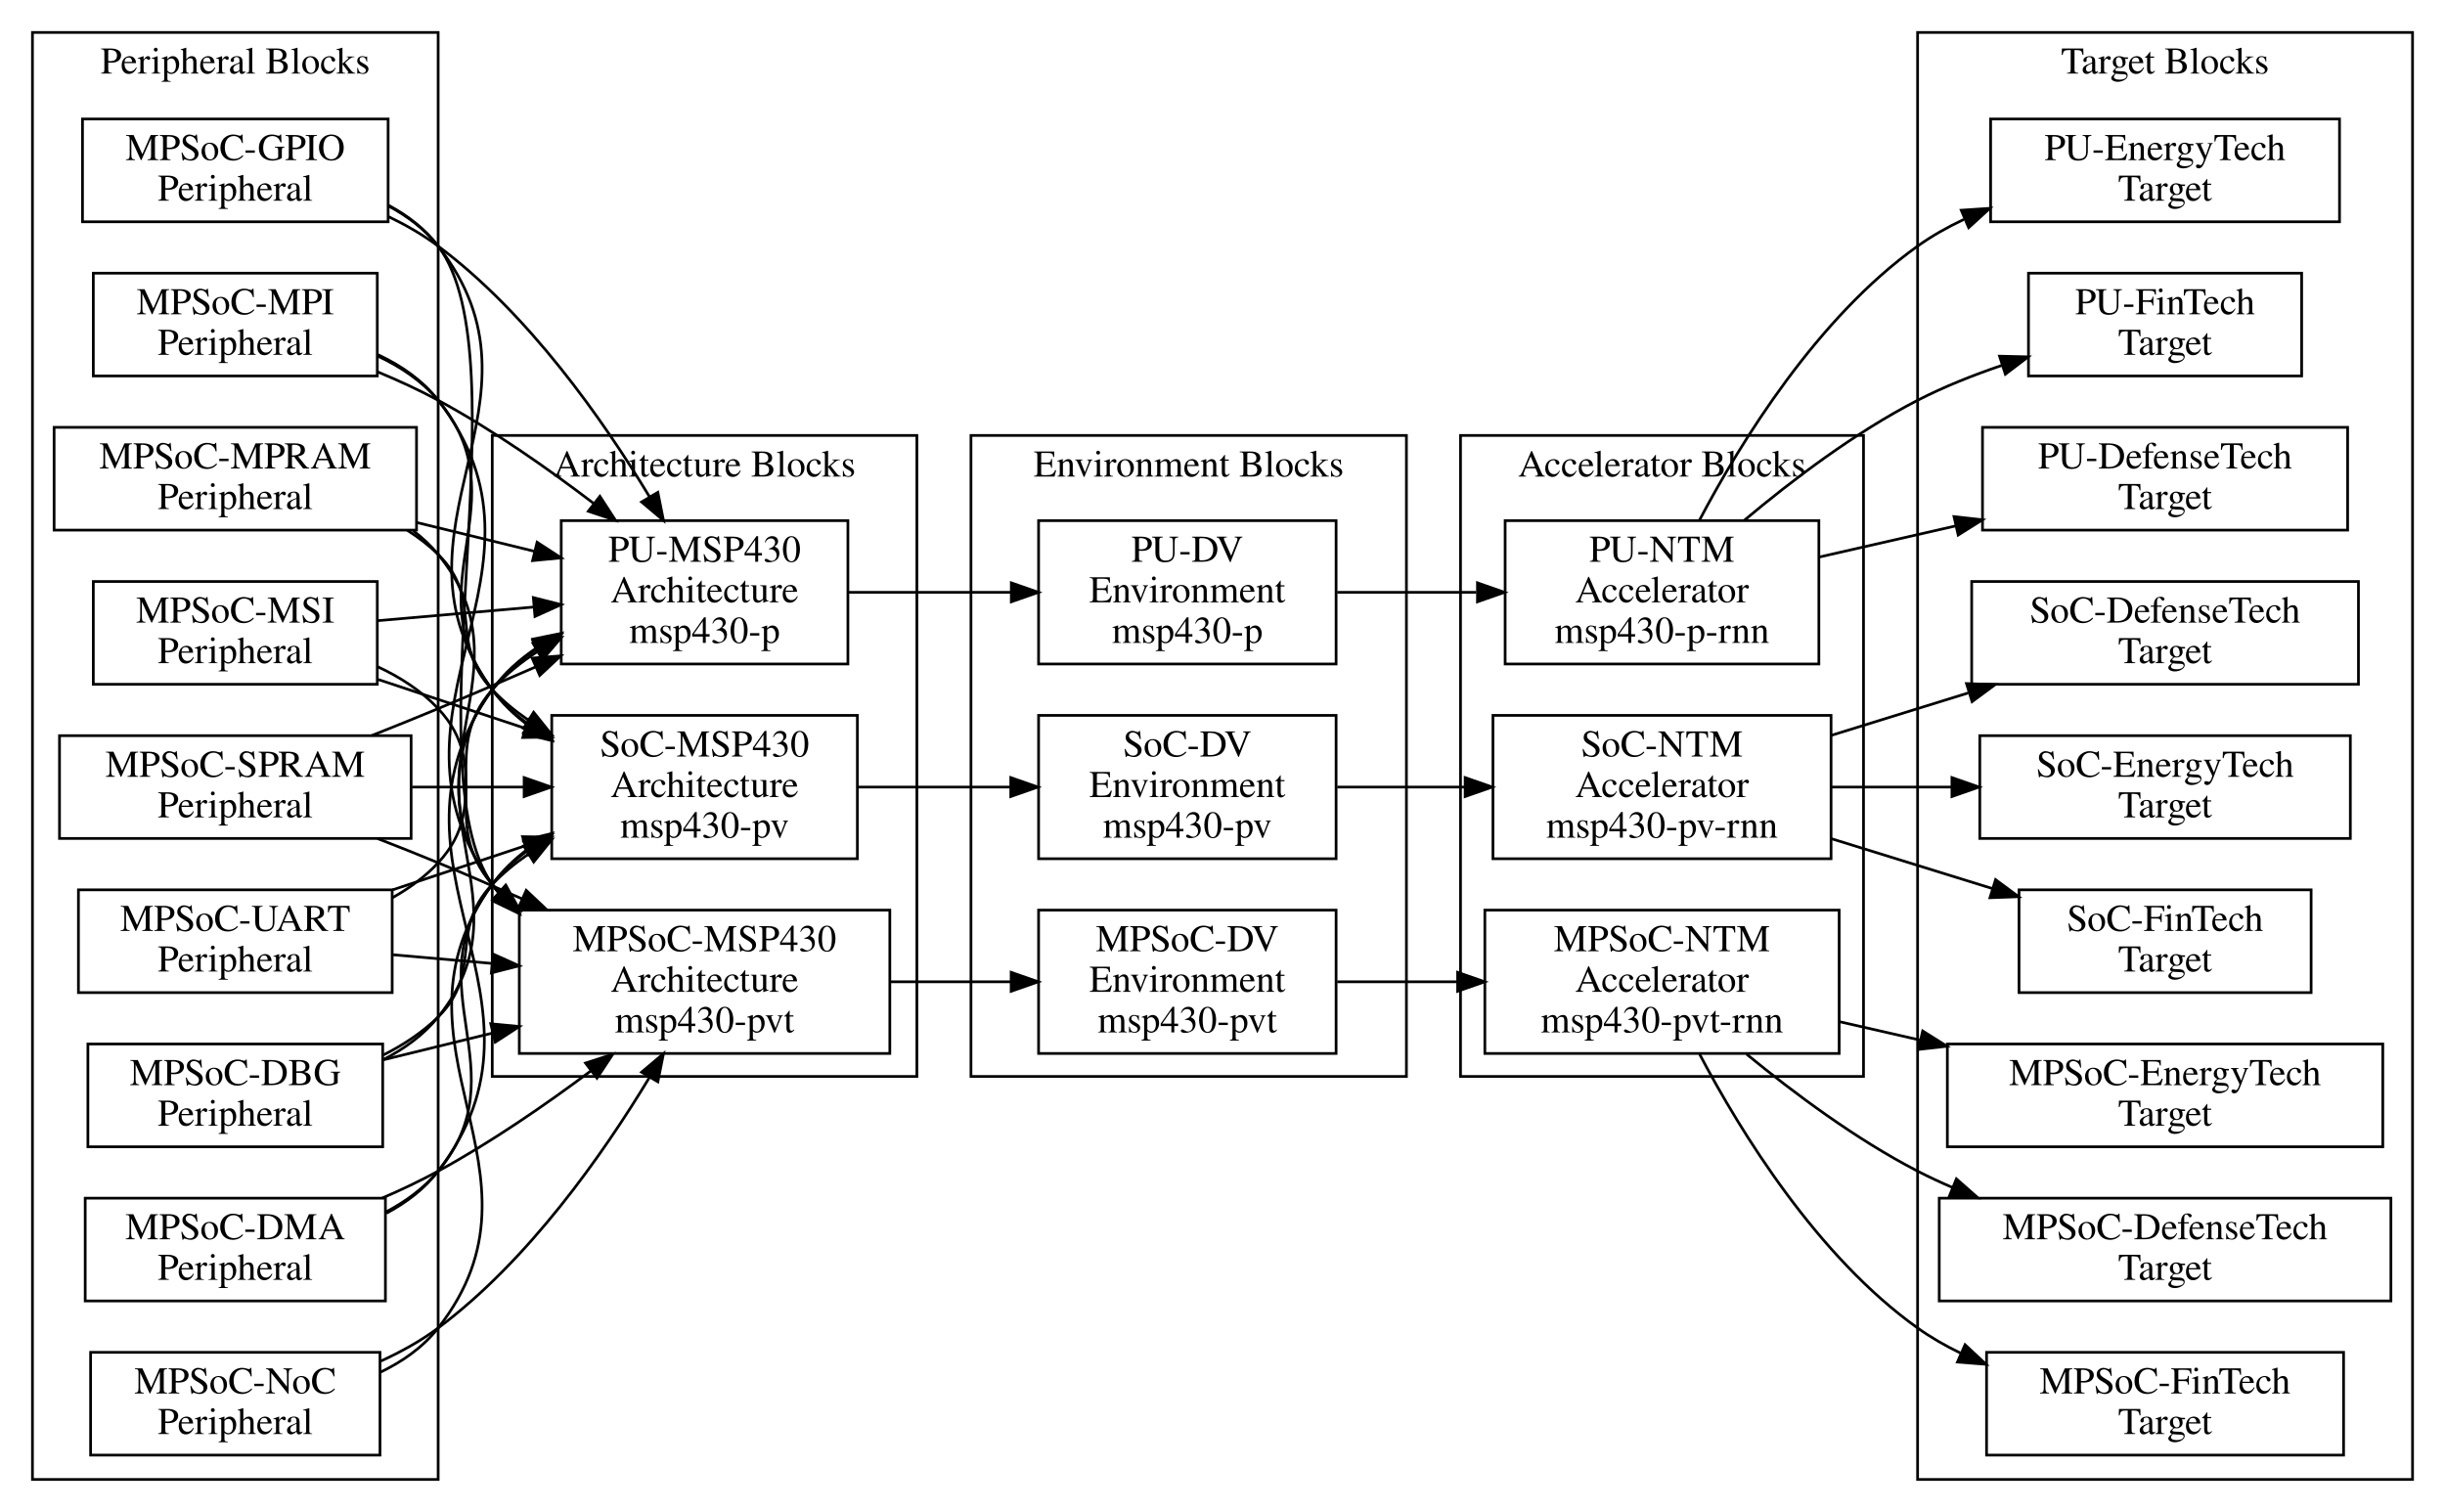
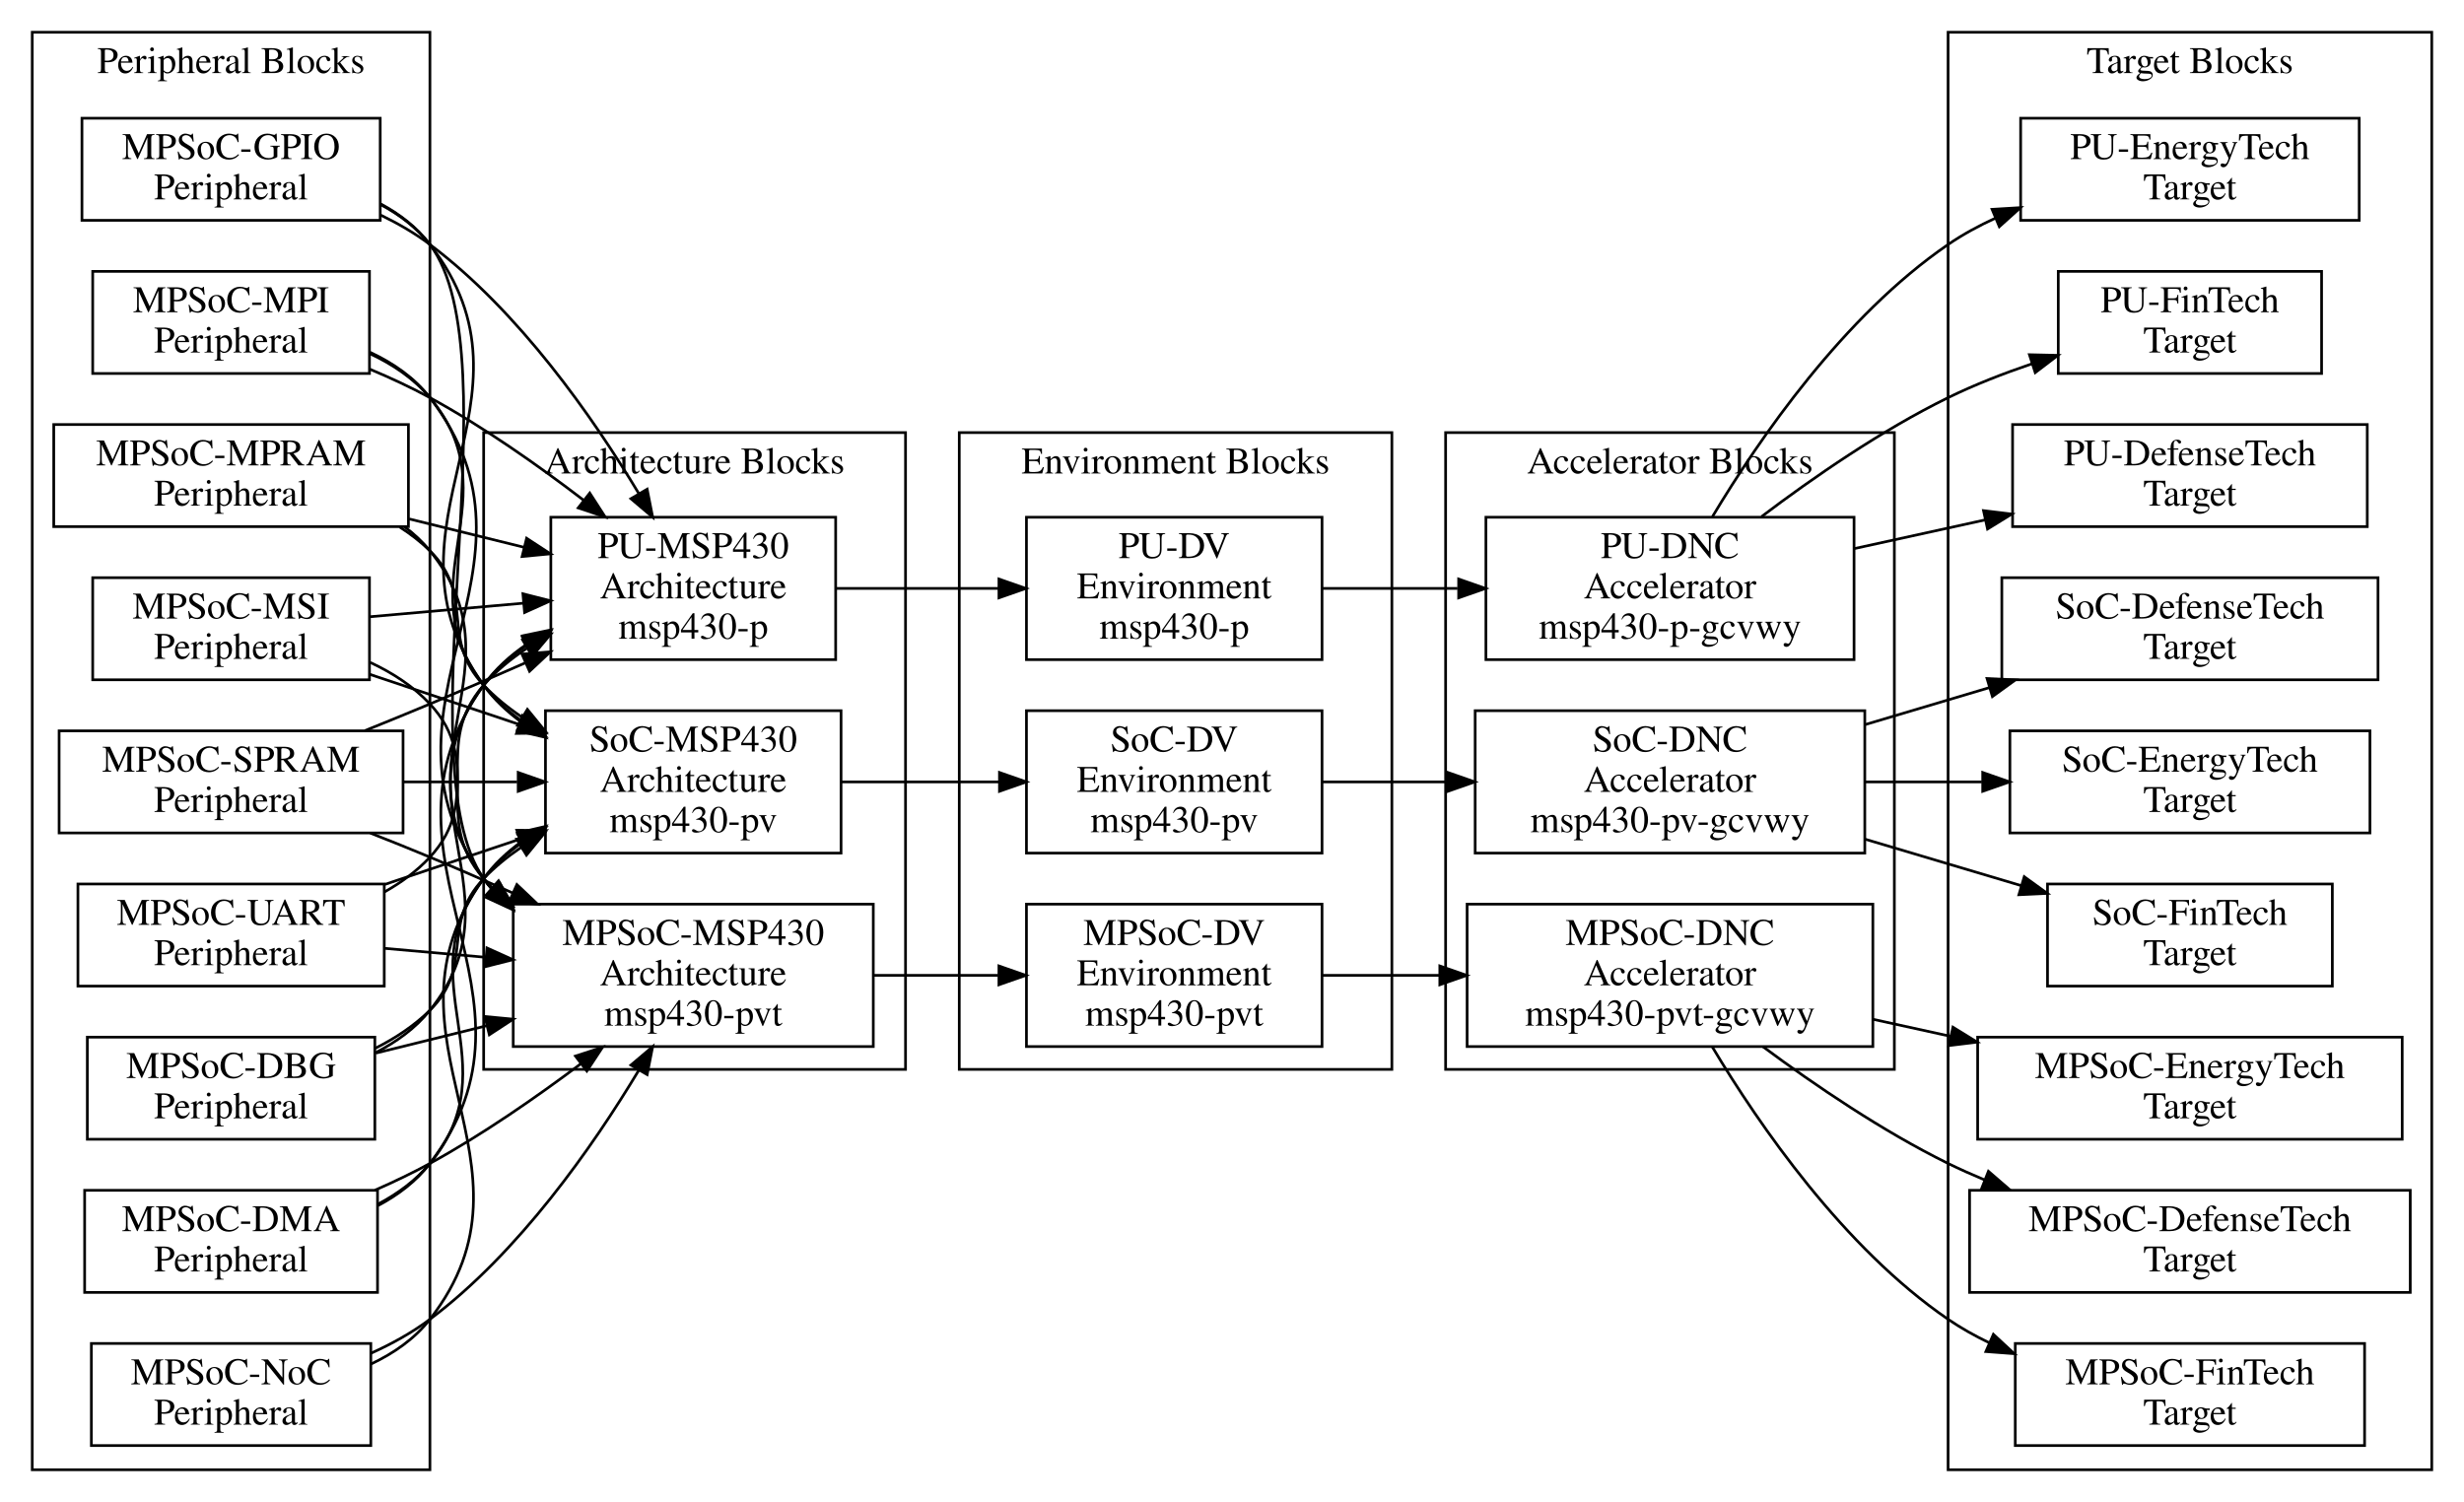
- <svg xmlns="http://www.w3.org/2000/svg" width="904pt" height="559pt" viewBox="0.00 0.00 904.00 559.00">
+ <svg xmlns="http://www.w3.org/2000/svg" width="917pt" height="559pt" viewBox="0.00 0.00 917.00 559.00">
  <g id="graph0" class="graph" transform="scale(1 1) rotate(0) translate(4 555)">
-     <polygon fill="white" stroke="transparent" points="-4,4 -4,-555 900,-555 900,4 -4,4" />
+     <polygon fill="white" stroke="transparent" points="-4,4 -4,-555 913,-555 913,4 -4,4" />
    <g id="clust1" class="cluster">
-       <polygon fill="none" stroke="black" points="8,-8 8,-543 158,-543 158,-8 8,-8" />
-       <text text-anchor="middle" x="83" y="-527.8" font-family="Times,serif" font-size="14.00">Peripheral Blocks</text>
+       <polygon fill="none" stroke="black" points="8,-8 8,-543 156,-543 156,-8 8,-8" />
+       <text text-anchor="middle" x="82" y="-527.8" font-family="Times,serif" font-size="14.00">Peripheral Blocks</text>
    </g>
    <g id="clust2" class="cluster">
-       <polygon fill="none" stroke="black" points="178,-157 178,-394 335,-394 335,-157 178,-157" />
-       <text text-anchor="middle" x="256.5" y="-378.8" font-family="Times,serif" font-size="14.00">Architecture Blocks</text>
+       <polygon fill="none" stroke="black" points="176,-157 176,-394 333,-394 333,-157 176,-157" />
+       <text text-anchor="middle" x="254.5" y="-378.8" font-family="Times,serif" font-size="14.00">Architecture Blocks</text>
    </g>
    <g id="clust3" class="cluster">
-       <polygon fill="none" stroke="black" points="355,-157 355,-394 516,-394 516,-157 355,-157" />
-       <text text-anchor="middle" x="435.5" y="-378.8" font-family="Times,serif" font-size="14.00">Environment Blocks</text>
+       <polygon fill="none" stroke="black" points="353,-157 353,-394 514,-394 514,-157 353,-157" />
+       <text text-anchor="middle" x="433.5" y="-378.8" font-family="Times,serif" font-size="14.00">Environment Blocks</text>
    </g>
    <g id="clust4" class="cluster">
-       <polygon fill="none" stroke="black" points="536,-157 536,-394 685,-394 685,-157 536,-157" />
-       <text text-anchor="middle" x="610.5" y="-378.8" font-family="Times,serif" font-size="14.00">Accelerator Blocks</text>
+       <polygon fill="none" stroke="black" points="534,-157 534,-394 701,-394 701,-157 534,-157" />
+       <text text-anchor="middle" x="617.5" y="-378.8" font-family="Times,serif" font-size="14.00">Accelerator Blocks</text>
    </g>
    <g id="clust5" class="cluster">
-       <polygon fill="none" stroke="black" points="705,-8 705,-543 888,-543 888,-8 705,-8" />
-       <text text-anchor="middle" x="796.5" y="-527.8" font-family="Times,serif" font-size="14.00">Target Blocks</text>
+       <polygon fill="none" stroke="black" points="721,-8 721,-543 901,-543 901,-8 721,-8" />
+       <text text-anchor="middle" x="811" y="-527.8" font-family="Times,serif" font-size="14.00">Target Blocks</text>
    </g>
    <g id="node1" class="node">
-       <polygon fill="none" stroke="black" points="28.5,-131 28.5,-169 137.5,-169 137.5,-131 28.5,-131" />
-       <text text-anchor="middle" x="83" y="-153.8" font-family="Times,serif" font-size="14.00">MPSoC-DBG</text>
-       <text text-anchor="middle" x="83" y="-138.8" font-family="Times,serif" font-size="14.00">Peripheral</text>
+       <polygon fill="none" stroke="black" points="28.5,-131 28.5,-169 135.5,-169 135.5,-131 28.5,-131" />
+       <text text-anchor="middle" x="82" y="-153.8" font-family="Times,serif" font-size="14.00">MPSoC-DBG</text>
+       <text text-anchor="middle" x="82" y="-138.8" font-family="Times,serif" font-size="14.00">Peripheral</text>
    </g>
    <g id="node10" class="node">
-       <polygon fill="none" stroke="black" points="188,-165.5 188,-218.5 325,-218.5 325,-165.5 188,-165.5" />
-       <text text-anchor="middle" x="256.5" y="-203.3" font-family="Times,serif" font-size="14.00">MPSoC-MSP430</text>
-       <text text-anchor="middle" x="256.5" y="-188.3" font-family="Times,serif" font-size="14.00">Architecture</text>
-       <text text-anchor="middle" x="256.5" y="-173.3" font-family="Times,serif" font-size="14.00">msp430-pvt</text>
+       <polygon fill="none" stroke="black" points="187,-165.5 187,-218.5 321,-218.5 321,-165.5 187,-165.5" />
+       <text text-anchor="middle" x="254" y="-203.3" font-family="Times,serif" font-size="14.00">MPSoC-MSP430</text>
+       <text text-anchor="middle" x="254" y="-188.3" font-family="Times,serif" font-size="14.00">Architecture</text>
+       <text text-anchor="middle" x="254" y="-173.3" font-family="Times,serif" font-size="14.00">msp430-pvt</text>
    </g>
    <g id="edge1" class="edge">
-       <path fill="none" stroke="black" d="M137.79,-163.17C150.6,-166.31 164.51,-169.72 178.14,-173.06" />
-       <polygon fill="black" stroke="black" points="177.45,-176.49 188,-175.47 179.12,-169.69 177.45,-176.49" />
+       <path fill="none" stroke="black" d="M135.86,-163.06C148.88,-166.28 163.08,-169.78 176.95,-173.21" />
+       <polygon fill="black" stroke="black" points="176.43,-176.69 186.98,-175.69 178.11,-169.89 176.43,-176.69" />
    </g>
    <g id="node11" class="node">
-       <polygon fill="none" stroke="black" points="200,-237.5 200,-290.5 313,-290.5 313,-237.5 200,-237.5" />
-       <text text-anchor="middle" x="256.5" y="-275.3" font-family="Times,serif" font-size="14.00">SoC-MSP430</text>
-       <text text-anchor="middle" x="256.5" y="-260.3" font-family="Times,serif" font-size="14.00">Architecture</text>
-       <text text-anchor="middle" x="256.5" y="-245.3" font-family="Times,serif" font-size="14.00">msp430-pv</text>
+       <polygon fill="none" stroke="black" points="199,-237.5 199,-290.5 309,-290.5 309,-237.5 199,-237.5" />
+       <text text-anchor="middle" x="254" y="-275.3" font-family="Times,serif" font-size="14.00">SoC-MSP430</text>
+       <text text-anchor="middle" x="254" y="-260.3" font-family="Times,serif" font-size="14.00">Architecture</text>
+       <text text-anchor="middle" x="254" y="-245.3" font-family="Times,serif" font-size="14.00">msp430-pv</text>
    </g>
    <g id="edge10" class="edge">
-       <path fill="none" stroke="black" d="M137.72,-164.93C145.15,-168.66 152.2,-173.28 158,-179 174.75,-195.52 161.77,-210.98 178,-228 181.9,-232.09 186.36,-235.77 191.13,-239.05" />
-       <polygon fill="black" stroke="black" points="189.64,-242.25 199.98,-244.56 193.33,-236.3 189.64,-242.25" />
+       <path fill="none" stroke="black" d="M135.63,-164.84C143.09,-168.59 150.19,-173.24 156,-179 172.71,-195.55 159.79,-210.96 176,-228 180.11,-232.31 184.83,-236.16 189.88,-239.59" />
+       <polygon fill="black" stroke="black" points="188.27,-242.71 198.62,-244.95 191.93,-236.74 188.27,-242.71" />
    </g>
    <g id="node12" class="node">
-       <polygon fill="none" stroke="black" points="203.5,-309.5 203.5,-362.5 309.5,-362.5 309.5,-309.5 203.5,-309.5" />
-       <text text-anchor="middle" x="256.5" y="-347.3" font-family="Times,serif" font-size="14.00">PU-MSP430</text>
-       <text text-anchor="middle" x="256.5" y="-332.3" font-family="Times,serif" font-size="14.00">Architecture</text>
-       <text text-anchor="middle" x="256.5" y="-317.3" font-family="Times,serif" font-size="14.00">msp430-p</text>
+       <polygon fill="none" stroke="black" points="201,-309.5 201,-362.5 307,-362.5 307,-309.5 201,-309.5" />
+       <text text-anchor="middle" x="254" y="-347.3" font-family="Times,serif" font-size="14.00">PU-MSP430</text>
+       <text text-anchor="middle" x="254" y="-332.3" font-family="Times,serif" font-size="14.00">Architecture</text>
+       <text text-anchor="middle" x="254" y="-317.3" font-family="Times,serif" font-size="14.00">msp430-p</text>
    </g>
    <g id="edge19" class="edge">
-       <path fill="none" stroke="black" d="M137.81,-163.27C145.5,-167.22 152.62,-172.35 158,-179 192.3,-221.36 145.02,-256.6 178,-300 182.51,-305.93 188.22,-310.92 194.5,-315.1" />
-       <polygon fill="black" stroke="black" points="192.97,-318.26 203.36,-320.33 196.53,-312.23 192.97,-318.26" />
+       <path fill="none" stroke="black" d="M135.72,-163.19C143.45,-167.16 150.61,-172.31 156,-179 190.2,-221.44 143.07,-256.56 176,-300 180.41,-305.82 186,-310.74 192.14,-314.88" />
+       <polygon fill="black" stroke="black" points="190.42,-317.93 200.79,-320.06 194.01,-311.92 190.42,-317.93" />
    </g>
    <g id="node2" class="node">
-       <polygon fill="none" stroke="black" points="27.5,-74 27.5,-112 138.5,-112 138.5,-74 27.5,-74" />
-       <text text-anchor="middle" x="83" y="-96.8" font-family="Times,serif" font-size="14.00">MPSoC-DMA</text>
-       <text text-anchor="middle" x="83" y="-81.8" font-family="Times,serif" font-size="14.00">Peripheral</text>
+       <polygon fill="none" stroke="black" points="27.5,-74 27.5,-112 136.5,-112 136.5,-74 27.5,-74" />
+       <text text-anchor="middle" x="82" y="-96.8" font-family="Times,serif" font-size="14.00">MPSoC-DMA</text>
+       <text text-anchor="middle" x="82" y="-81.8" font-family="Times,serif" font-size="14.00">Peripheral</text>
    </g>
    <g id="edge2" class="edge">
-       <path fill="none" stroke="black" d="M137.28,-112.02C144.38,-115.09 151.45,-118.44 158,-122 177.51,-132.61 197.67,-146.51 214.56,-159.13" />
-       <polygon fill="black" stroke="black" points="212.49,-161.96 222.57,-165.21 216.72,-156.38 212.49,-161.96" />
+       <path fill="none" stroke="black" d="M135.57,-112.06C142.56,-115.12 149.54,-118.46 156,-122 175.4,-132.64 195.46,-146.55 212.27,-159.17" />
+       <polygon fill="black" stroke="black" points="210.16,-161.96 220.24,-165.24 214.4,-156.39 210.16,-161.96" />
    </g>
    <g id="edge11" class="edge">
-       <path fill="none" stroke="black" d="M138.79,-106.95C146.08,-110.81 152.81,-115.73 158,-122 188.59,-158.92 148.56,-190.16 178,-228 181.74,-232.8 186.26,-236.99 191.23,-240.63" />
-       <polygon fill="black" stroke="black" points="189.65,-243.78 199.95,-246.27 193.45,-237.9 189.65,-243.78" />
+       <path fill="none" stroke="black" d="M136.7,-106.87C144.02,-110.74 150.79,-115.69 156,-122 186.5,-158.99 146.61,-190.13 176,-228 179.98,-233.13 184.86,-237.55 190.22,-241.37" />
+       <polygon fill="black" stroke="black" points="188.65,-244.51 198.97,-246.88 192.38,-238.59 188.65,-244.51" />
    </g>
    <g id="edge20" class="edge">
-       <path fill="none" stroke="black" d="M138.85,-106.42C146.22,-110.35 152.96,-115.43 158,-122 206.47,-185.15 131.49,-235.39 178,-300 182.41,-306.13 188.13,-311.24 194.46,-315.5" />
-       <polygon fill="black" stroke="black" points="193.02,-318.71 203.41,-320.8 196.59,-312.69 193.02,-318.71" />
+       <path fill="none" stroke="black" d="M136.75,-106.34C144.16,-110.28 150.95,-115.39 156,-122 204.32,-185.27 129.57,-235.33 176,-300 180.32,-306.02 185.9,-311.06 192.09,-315.27" />
+       <polygon fill="black" stroke="black" points="190.47,-318.38 200.84,-320.53 194.07,-312.38 190.47,-318.38" />
    </g>
    <g id="node3" class="node">
-       <polygon fill="none" stroke="black" points="26.5,-473 26.5,-511 139.5,-511 139.5,-473 26.5,-473" />
-       <text text-anchor="middle" x="83" y="-495.8" font-family="Times,serif" font-size="14.00">MPSoC-GPIO</text>
-       <text text-anchor="middle" x="83" y="-480.8" font-family="Times,serif" font-size="14.00">Peripheral</text>
+       <polygon fill="none" stroke="black" points="26.5,-473 26.5,-511 137.5,-511 137.5,-473 26.5,-473" />
+       <text text-anchor="middle" x="82" y="-495.8" font-family="Times,serif" font-size="14.00">MPSoC-GPIO</text>
+       <text text-anchor="middle" x="82" y="-480.8" font-family="Times,serif" font-size="14.00">Peripheral</text>
    </g>
    <g id="edge3" class="edge">
-       <path fill="none" stroke="black" d="M139.71,-479.07C146.77,-475.27 153.2,-470.36 158,-464 189.72,-422 147.84,-271.13 178,-228 178.88,-226.75 179.81,-225.54 180.79,-224.37" />
-       <polygon fill="black" stroke="black" points="183.33,-226.78 187.92,-217.23 178.38,-221.83 183.33,-226.78" />
+       <path fill="none" stroke="black" d="M137.61,-479.15C144.72,-475.34 151.19,-470.4 156,-464 187.62,-421.93 145.89,-271.17 176,-228 177.04,-226.5 178.17,-225.06 179.36,-223.69" />
+       <polygon fill="black" stroke="black" points="182.12,-225.88 186.87,-216.41 177.25,-220.85 182.12,-225.88" />
    </g>
    <g id="edge12" class="edge">
-       <path fill="none" stroke="black" d="M139.5,-478.91C146.59,-475.13 153.08,-470.27 158,-464 203.32,-406.23 134.82,-359.39 178,-300 181.72,-294.88 186.35,-290.47 191.49,-286.67" />
-       <polygon fill="black" stroke="black" points="193.44,-289.58 199.92,-281.19 189.63,-283.71 193.44,-289.58" />
+       <path fill="none" stroke="black" d="M137.76,-478.8C144.76,-475.04 151.15,-470.21 156,-464 201.19,-406.12 132.89,-359.44 176,-300 179.87,-294.67 184.72,-290.1 190.11,-286.2" />
+       <polygon fill="black" stroke="black" points="192.38,-288.9 198.94,-280.59 188.63,-282.99 192.38,-288.9" />
    </g>
    <g id="edge21" class="edge">
-       <path fill="none" stroke="black" d="M139.56,-474.95C146.07,-471.82 152.38,-468.19 158,-464 191.34,-439.14 218.88,-399.9 236.09,-371.42" />
-       <polygon fill="black" stroke="black" points="239.23,-372.97 241.31,-362.58 233.21,-369.41 239.23,-372.97" />
+       <path fill="none" stroke="black" d="M137.81,-474.89C144.24,-471.77 150.47,-468.16 156,-464 189.19,-439.07 216.58,-399.84 233.7,-371.38" />
+       <polygon fill="black" stroke="black" points="236.84,-372.94 238.89,-362.55 230.8,-369.4 236.84,-372.94" />
    </g>
    <g id="node4" class="node">
-       <polygon fill="none" stroke="black" points="30.5,-416 30.5,-454 135.5,-454 135.5,-416 30.5,-416" />
-       <text text-anchor="middle" x="83" y="-438.8" font-family="Times,serif" font-size="14.00">MPSoC-MPI</text>
-       <text text-anchor="middle" x="83" y="-423.8" font-family="Times,serif" font-size="14.00">Peripheral</text>
+       <polygon fill="none" stroke="black" points="30.5,-416 30.5,-454 133.5,-454 133.5,-416 30.5,-416" />
+       <text text-anchor="middle" x="82" y="-438.8" font-family="Times,serif" font-size="14.00">MPSoC-MPI</text>
+       <text text-anchor="middle" x="82" y="-423.8" font-family="Times,serif" font-size="14.00">Peripheral</text>
    </g>
    <g id="edge4" class="edge">
-       <path fill="none" stroke="black" d="M135.84,-423.81C144.37,-419.81 152.27,-414.38 158,-407 207.09,-343.77 131.25,-292.98 178,-228 178.78,-226.92 179.6,-225.86 180.46,-224.84" />
-       <polygon fill="black" stroke="black" points="183.1,-227.15 187.7,-217.6 178.15,-222.2 183.1,-227.15" />
+       <path fill="none" stroke="black" d="M133.78,-423.87C142.33,-419.86 150.27,-414.41 156,-407 204.95,-343.66 129.33,-293.04 176,-228 177.04,-226.56 178.14,-225.17 179.31,-223.84" />
+       <polygon fill="black" stroke="black" points="181.87,-226.24 186.66,-216.78 177.02,-221.19 181.87,-226.24" />
    </g>
    <g id="edge13" class="edge">
-       <path fill="none" stroke="black" d="M135.79,-423.29C144.21,-419.34 152.09,-414.06 158,-407 189.05,-369.9 148.32,-338.21 178,-300 181.73,-295.2 186.25,-291.01 191.22,-287.36" />
-       <polygon fill="black" stroke="black" points="193.44,-290.09 199.94,-281.72 189.64,-284.22 193.44,-290.09" />
+       <path fill="none" stroke="black" d="M133.72,-423.35C142.17,-419.39 150.09,-414.09 156,-407 186.97,-369.83 146.37,-338.25 176,-300 179.97,-294.87 184.85,-290.44 190.21,-286.62" />
+       <polygon fill="black" stroke="black" points="192.37,-289.4 198.96,-281.11 188.64,-283.48 192.37,-289.4" />
    </g>
    <g id="edge22" class="edge">
-       <path fill="none" stroke="black" d="M135.75,-417.46C143.36,-414.3 150.99,-410.79 158,-407 177.95,-396.22 198.46,-381.85 215.5,-368.87" />
-       <polygon fill="black" stroke="black" points="217.8,-371.51 223.56,-362.63 213.51,-365.98 217.8,-371.51" />
+       <path fill="none" stroke="black" d="M133.66,-417.59C141.3,-414.39 148.97,-410.83 156,-407 175.84,-396.18 196.25,-381.82 213.2,-368.84" />
+       <polygon fill="black" stroke="black" points="215.48,-371.5 221.23,-362.6 211.18,-365.97 215.48,-371.5" />
    </g>
    <g id="node5" class="node">
-       <polygon fill="none" stroke="black" points="16,-359 16,-397 150,-397 150,-359 16,-359" />
-       <text text-anchor="middle" x="83" y="-381.8" font-family="Times,serif" font-size="14.00">MPSoC-MPRAM</text>
-       <text text-anchor="middle" x="83" y="-366.8" font-family="Times,serif" font-size="14.00">Peripheral</text>
+       <polygon fill="none" stroke="black" points="16,-359 16,-397 148,-397 148,-359 16,-359" />
+       <text text-anchor="middle" x="82" y="-381.8" font-family="Times,serif" font-size="14.00">MPSoC-MPRAM</text>
+       <text text-anchor="middle" x="82" y="-366.8" font-family="Times,serif" font-size="14.00">Peripheral</text>
    </g>
    <g id="edge5" class="edge">
-       <path fill="none" stroke="black" d="M148.76,-358.77C152.17,-356.2 155.3,-353.3 158,-350 192.8,-307.48 144.78,-271.77 178,-228 178.81,-226.94 179.65,-225.9 180.53,-224.9" />
-       <polygon fill="black" stroke="black" points="183.16,-227.23 187.92,-217.77 178.3,-222.19 183.16,-227.23" />
+       <path fill="none" stroke="black" d="M146.56,-358.94C150.06,-356.33 153.26,-353.37 156,-350 190.7,-307.4 142.84,-271.81 176,-228 177.07,-226.58 178.21,-225.22 179.41,-223.91" />
+       <polygon fill="black" stroke="black" points="181.95,-226.33 186.89,-216.96 177.19,-221.2 181.95,-226.33" />
    </g>
    <g id="edge14" class="edge">
-       <path fill="none" stroke="black" d="M146.56,-358.96C150.69,-356.34 154.57,-353.37 158,-350 175.08,-333.24 161.54,-317.38 178,-300 181.89,-295.89 186.34,-292.21 191.1,-288.92" />
-       <polygon fill="black" stroke="black" points="193.3,-291.67 199.94,-283.4 189.6,-285.73 193.3,-291.67" />
+       <path fill="none" stroke="black" d="M144.72,-358.88C148.79,-356.28 152.62,-353.34 156,-350 173.04,-333.2 159.56,-317.4 176,-300 180.15,-295.6 184.95,-291.69 190.08,-288.22" />
+       <polygon fill="black" stroke="black" points="192.27,-290.99 198.98,-282.79 188.62,-285.01 192.27,-290.99" />
    </g>
    <g id="edge23" class="edge">
-       <path fill="none" stroke="black" d="M150.31,-361.76C164.49,-358.29 179.42,-354.63 193.44,-351.2" />
-       <polygon fill="black" stroke="black" points="194.58,-354.52 203.46,-348.74 192.91,-347.72 194.58,-354.52" />
+       <path fill="none" stroke="black" d="M148.24,-361.88C162.25,-358.42 177.03,-354.77 190.92,-351.34" />
+       <polygon fill="black" stroke="black" points="191.98,-354.68 200.85,-348.88 190.31,-347.88 191.98,-354.68" />
    </g>
    <g id="node6" class="node">
-       <polygon fill="none" stroke="black" points="30.5,-302 30.5,-340 135.5,-340 135.5,-302 30.5,-302" />
-       <text text-anchor="middle" x="83" y="-324.8" font-family="Times,serif" font-size="14.00">MPSoC-MSI</text>
-       <text text-anchor="middle" x="83" y="-309.8" font-family="Times,serif" font-size="14.00">Peripheral</text>
+       <polygon fill="none" stroke="black" points="30.5,-302 30.5,-340 133.5,-340 133.5,-302 30.5,-302" />
+       <text text-anchor="middle" x="82" y="-324.8" font-family="Times,serif" font-size="14.00">MPSoC-MSI</text>
+       <text text-anchor="middle" x="82" y="-309.8" font-family="Times,serif" font-size="14.00">Peripheral</text>
    </g>
    <g id="edge6" class="edge">
-       <path fill="none" stroke="black" d="M135.53,-308.55C143.87,-304.67 151.8,-299.61 158,-293 178.69,-270.96 158.13,-250.78 178,-228 178.85,-227.03 179.73,-226.08 180.64,-225.15" />
-       <polygon fill="black" stroke="black" points="182.97,-227.76 188.14,-218.51 178.33,-222.52 182.97,-227.76" />
+       <path fill="none" stroke="black" d="M133.84,-308.44C142.07,-304.58 149.88,-299.55 156,-293 176.64,-270.92 156.16,-250.8 176,-228 177,-226.85 178.04,-225.74 179.12,-224.66" />
+       <polygon fill="black" stroke="black" points="181.54,-227.2 186.78,-218 176.94,-221.92 181.54,-227.2" />
    </g>
    <g id="edge15" class="edge">
-       <path fill="none" stroke="black" d="M135.92,-303.74C152.97,-298.08 172.15,-291.7 190.07,-285.75" />
-       <polygon fill="black" stroke="black" points="191.49,-288.96 199.88,-282.49 189.29,-282.32 191.49,-288.96" />
+       <path fill="none" stroke="black" d="M133.55,-304.05C151.05,-298.18 170.9,-291.53 189.32,-285.35" />
+       <polygon fill="black" stroke="black" points="190.43,-288.67 198.8,-282.17 188.21,-282.03 190.43,-288.67" />
    </g>
    <g id="edge24" class="edge">
-       <path fill="none" stroke="black" d="M135.92,-325.54C154.06,-327.13 174.59,-328.92 193.47,-330.57" />
-       <polygon fill="black" stroke="black" points="193.19,-334.06 203.46,-331.45 193.8,-327.09 193.19,-334.06" />
+       <path fill="none" stroke="black" d="M133.55,-325.46C151.55,-327.05 172.03,-328.86 190.89,-330.52" />
+       <polygon fill="black" stroke="black" points="190.61,-334.01 200.88,-331.4 191.23,-327.04 190.61,-334.01" />
    </g>
    <g id="node7" class="node">
-       <polygon fill="none" stroke="black" points="29.5,-17 29.5,-55 136.5,-55 136.5,-17 29.5,-17" />
-       <text text-anchor="middle" x="83" y="-39.8" font-family="Times,serif" font-size="14.00">MPSoC-NoC</text>
-       <text text-anchor="middle" x="83" y="-24.8" font-family="Times,serif" font-size="14.00">Peripheral</text>
+       <polygon fill="none" stroke="black" points="30,-17 30,-55 134,-55 134,-17 30,-17" />
+       <text text-anchor="middle" x="82" y="-39.8" font-family="Times,serif" font-size="14.00">MPSoC-NoC</text>
+       <text text-anchor="middle" x="82" y="-24.8" font-family="Times,serif" font-size="14.00">Peripheral</text>
    </g>
    <g id="edge7" class="edge">
-       <path fill="none" stroke="black" d="M136.86,-51.79C144.32,-55.2 151.61,-59.24 158,-64 191.34,-88.86 218.88,-128.1 236.09,-156.58" />
-       <polygon fill="black" stroke="black" points="233.21,-158.59 241.31,-165.42 239.23,-155.03 233.21,-158.59" />
+       <path fill="none" stroke="black" d="M134.02,-51.33C141.77,-54.83 149.38,-59.03 156,-64 189.19,-88.93 216.58,-128.16 233.7,-156.62" />
+       <polygon fill="black" stroke="black" points="230.8,-158.6 238.89,-165.45 236.84,-155.06 230.8,-158.6" />
    </g>
    <g id="edge16" class="edge">
-       <path fill="none" stroke="black" d="M136.53,-47.59C144.78,-51.55 152.4,-56.87 158,-64 203.32,-121.77 134.82,-168.61 178,-228 181.72,-233.12 186.35,-237.53 191.49,-241.33" />
-       <polygon fill="black" stroke="black" points="189.63,-244.29 199.92,-246.81 193.44,-238.42 189.63,-244.29" />
+       <path fill="none" stroke="black" d="M134.09,-47.35C142.51,-51.34 150.32,-56.72 156,-64 201.19,-121.88 132.89,-168.56 176,-228 179.87,-233.33 184.72,-237.9 190.11,-241.8" />
+       <polygon fill="black" stroke="black" points="188.63,-245.01 198.94,-247.41 192.38,-239.1 188.63,-245.01" />
    </g>
    <g id="node8" class="node">
-       <polygon fill="none" stroke="black" points="18,-245 18,-283 148,-283 148,-245 18,-245" />
-       <text text-anchor="middle" x="83" y="-267.8" font-family="Times,serif" font-size="14.00">MPSoC-SPRAM</text>
-       <text text-anchor="middle" x="83" y="-252.8" font-family="Times,serif" font-size="14.00">Peripheral</text>
+       <polygon fill="none" stroke="black" points="18,-245 18,-283 146,-283 146,-245 18,-245" />
+       <text text-anchor="middle" x="82" y="-267.8" font-family="Times,serif" font-size="14.00">MPSoC-SPRAM</text>
+       <text text-anchor="middle" x="82" y="-252.8" font-family="Times,serif" font-size="14.00">Peripheral</text>
    </g>
    <g id="edge8" class="edge">
-       <path fill="none" stroke="black" d="M135.52,-244.98C143.09,-242.05 150.77,-239 158,-236 168.05,-231.84 178.6,-227.27 188.91,-222.72" />
-       <polygon fill="black" stroke="black" points="190.56,-225.81 198.27,-218.54 187.72,-219.41 190.56,-225.81" />
+       <path fill="none" stroke="black" d="M133.81,-244.96C141.28,-242.03 148.86,-238.98 156,-236 165.99,-231.82 176.49,-227.25 186.74,-222.69" />
+       <polygon fill="black" stroke="black" points="188.36,-225.8 196.06,-218.51 185.5,-219.41 188.36,-225.8" />
    </g>
    <g id="edge17" class="edge">
-       <path fill="none" stroke="black" d="M148.35,-264C161.83,-264 176.07,-264 189.6,-264" />
-       <polygon fill="black" stroke="black" points="189.79,-267.5 199.79,-264 189.79,-260.5 189.79,-267.5" />
+       <path fill="none" stroke="black" d="M146.3,-264C160.07,-264 174.65,-264 188.46,-264" />
+       <polygon fill="black" stroke="black" points="188.85,-267.5 198.85,-264 188.85,-260.5 188.85,-267.5" />
    </g>
    <g id="edge25" class="edge">
-       <path fill="none" stroke="black" d="M133.47,-283.06C141.69,-286.32 150.1,-289.71 158,-293 169.66,-297.85 182.03,-303.17 193.91,-308.37" />
-       <polygon fill="black" stroke="black" points="192.74,-311.68 203.3,-312.5 195.56,-305.27 192.74,-311.68" />
+       <path fill="none" stroke="black" d="M131.8,-283.08C139.9,-286.34 148.2,-289.73 156,-293 167.52,-297.84 179.76,-303.14 191.51,-308.31" />
+       <polygon fill="black" stroke="black" points="190.25,-311.58 200.81,-312.41 193.07,-305.17 190.25,-311.58" />
    </g>
    <g id="node9" class="node">
-       <polygon fill="none" stroke="black" points="25,-188 25,-226 141,-226 141,-188 25,-188" />
-       <text text-anchor="middle" x="83" y="-210.8" font-family="Times,serif" font-size="14.00">MPSoC-UART</text>
-       <text text-anchor="middle" x="83" y="-195.8" font-family="Times,serif" font-size="14.00">Peripheral</text>
+       <polygon fill="none" stroke="black" points="25,-188 25,-226 139,-226 139,-188 25,-188" />
+       <text text-anchor="middle" x="82" y="-210.8" font-family="Times,serif" font-size="14.00">MPSoC-UART</text>
+       <text text-anchor="middle" x="82" y="-195.8" font-family="Times,serif" font-size="14.00">Peripheral</text>
    </g>
    <g id="edge9" class="edge">
-       <path fill="none" stroke="black" d="M141.11,-202.01C152.83,-200.98 165.36,-199.88 177.67,-198.81" />
-       <polygon fill="black" stroke="black" points="178.28,-202.27 187.94,-197.91 177.67,-195.29 178.28,-202.27" />
+       <path fill="none" stroke="black" d="M139.14,-202.05C151.19,-200.98 164.13,-199.84 176.8,-198.72" />
+       <polygon fill="black" stroke="black" points="177.23,-202.2 186.89,-197.83 176.62,-195.23 177.23,-202.2" />
    </g>
    <g id="edge18" class="edge">
-       <path fill="none" stroke="black" d="M141.11,-225.98C156.76,-231.18 173.85,-236.86 189.94,-242.21" />
-       <polygon fill="black" stroke="black" points="189.21,-245.66 199.81,-245.49 191.42,-239.01 189.21,-245.66" />
+       <path fill="none" stroke="black" d="M139.14,-225.82C155.22,-231.22 172.88,-237.14 189.38,-242.67" />
+       <polygon fill="black" stroke="black" points="188.35,-246.02 198.95,-245.88 190.58,-239.38 188.35,-246.02" />
    </g>
    <g id="edge26" class="edge">
-       <path fill="none" stroke="black" d="M141.13,-223.1C147.38,-226.6 153.2,-230.85 158,-236 178.32,-257.8 158.36,-277.58 178,-300 182.77,-305.45 188.54,-310.13 194.76,-314.13" />
-       <polygon fill="black" stroke="black" points="193.05,-317.19 203.45,-319.18 196.56,-311.13 193.05,-317.19" />
+       <path fill="none" stroke="black" d="M139,-222.99C145.3,-226.52 151.18,-230.8 156,-236 176.26,-257.85 156.39,-277.56 176,-300 180.57,-305.23 186.05,-309.75 191.97,-313.65" />
+       <polygon fill="black" stroke="black" points="190.5,-316.84 200.89,-318.92 194.06,-310.82 190.5,-316.84" />
    </g>
    <g id="node13" class="node">
-       <polygon fill="none" stroke="black" points="380,-165.5 380,-218.5 490,-218.5 490,-165.5 380,-165.5" />
-       <text text-anchor="middle" x="435" y="-203.3" font-family="Times,serif" font-size="14.00">MPSoC-DV</text>
-       <text text-anchor="middle" x="435" y="-188.3" font-family="Times,serif" font-size="14.00">Environment</text>
-       <text text-anchor="middle" x="435" y="-173.3" font-family="Times,serif" font-size="14.00">msp430-pvt</text>
+       <polygon fill="none" stroke="black" points="378,-165.5 378,-218.5 488,-218.5 488,-165.5 378,-165.5" />
+       <text text-anchor="middle" x="433" y="-203.3" font-family="Times,serif" font-size="14.00">MPSoC-DV</text>
+       <text text-anchor="middle" x="433" y="-188.3" font-family="Times,serif" font-size="14.00">Environment</text>
+       <text text-anchor="middle" x="433" y="-173.3" font-family="Times,serif" font-size="14.00">msp430-pvt</text>
    </g>
    <g id="edge29" class="edge">
-       <path fill="none" stroke="black" d="M325.23,-192C339.79,-192 355.12,-192 369.54,-192" />
-       <polygon fill="black" stroke="black" points="369.86,-195.5 379.86,-192 369.86,-188.5 369.86,-195.5" />
+       <path fill="none" stroke="black" d="M321.16,-192C336.32,-192 352.41,-192 367.5,-192" />
+       <polygon fill="black" stroke="black" points="367.76,-195.5 377.76,-192 367.76,-188.5 367.76,-195.5" />
    </g>
    <g id="node14" class="node">
-       <polygon fill="none" stroke="black" points="380,-237.5 380,-290.5 490,-290.5 490,-237.5 380,-237.5" />
-       <text text-anchor="middle" x="435" y="-275.3" font-family="Times,serif" font-size="14.00">SoC-DV</text>
-       <text text-anchor="middle" x="435" y="-260.3" font-family="Times,serif" font-size="14.00">Environment</text>
-       <text text-anchor="middle" x="435" y="-245.3" font-family="Times,serif" font-size="14.00">msp430-pv</text>
+       <polygon fill="none" stroke="black" points="378,-237.5 378,-290.5 488,-290.5 488,-237.5 378,-237.5" />
+       <text text-anchor="middle" x="433" y="-275.3" font-family="Times,serif" font-size="14.00">SoC-DV</text>
+       <text text-anchor="middle" x="433" y="-260.3" font-family="Times,serif" font-size="14.00">Environment</text>
+       <text text-anchor="middle" x="433" y="-245.3" font-family="Times,serif" font-size="14.00">msp430-pv</text>
    </g>
    <g id="edge28" class="edge">
-       <path fill="none" stroke="black" d="M313.35,-264C331.24,-264 351.2,-264 369.65,-264" />
-       <polygon fill="black" stroke="black" points="369.72,-267.5 379.72,-264 369.72,-260.5 369.72,-267.5" />
+       <path fill="none" stroke="black" d="M309.07,-264C327.6,-264 348.51,-264 367.76,-264" />
+       <polygon fill="black" stroke="black" points="367.96,-267.5 377.96,-264 367.96,-260.5 367.96,-267.5" />
    </g>
    <g id="node15" class="node">
-       <polygon fill="none" stroke="black" points="380,-309.5 380,-362.5 490,-362.5 490,-309.5 380,-309.5" />
-       <text text-anchor="middle" x="435" y="-347.3" font-family="Times,serif" font-size="14.00">PU-DV</text>
-       <text text-anchor="middle" x="435" y="-332.3" font-family="Times,serif" font-size="14.00">Environment</text>
-       <text text-anchor="middle" x="435" y="-317.3" font-family="Times,serif" font-size="14.00">msp430-p</text>
+       <polygon fill="none" stroke="black" points="378,-309.5 378,-362.5 488,-362.5 488,-309.5 378,-309.5" />
+       <text text-anchor="middle" x="433" y="-347.3" font-family="Times,serif" font-size="14.00">PU-DV</text>
+       <text text-anchor="middle" x="433" y="-332.3" font-family="Times,serif" font-size="14.00">Environment</text>
+       <text text-anchor="middle" x="433" y="-317.3" font-family="Times,serif" font-size="14.00">msp430-p</text>
    </g>
    <g id="edge27" class="edge">
-       <path fill="none" stroke="black" d="M309.5,-336C328.38,-336 349.93,-336 369.74,-336" />
-       <polygon fill="black" stroke="black" points="369.92,-339.5 379.92,-336 369.92,-332.5 369.92,-339.5" />
+       <path fill="none" stroke="black" d="M307.15,-336C326.08,-336 347.7,-336 367.56,-336" />
+       <polygon fill="black" stroke="black" points="367.77,-339.5 377.77,-336 367.77,-332.5 367.77,-339.5" />
    </g>
    <g id="node16" class="node">
-       <polygon fill="none" stroke="black" points="545,-165.5 545,-218.5 676,-218.5 676,-165.5 545,-165.5" />
-       <text text-anchor="middle" x="610.5" y="-203.3" font-family="Times,serif" font-size="14.00">MPSoC-NTM</text>
-       <text text-anchor="middle" x="610.5" y="-188.3" font-family="Times,serif" font-size="14.00">Accelerator</text>
-       <text text-anchor="middle" x="610.5" y="-173.3" font-family="Times,serif" font-size="14.00">msp430-pvt-rnn</text>
+       <polygon fill="none" stroke="black" points="542,-165.5 542,-218.5 693,-218.5 693,-165.5 542,-165.5" />
+       <text text-anchor="middle" x="617.5" y="-203.3" font-family="Times,serif" font-size="14.00">MPSoC-DNC</text>
+       <text text-anchor="middle" x="617.5" y="-188.3" font-family="Times,serif" font-size="14.00">Accelerator</text>
+       <text text-anchor="middle" x="617.5" y="-173.3" font-family="Times,serif" font-size="14.00">msp430-pvt-gcvwy</text>
    </g>
    <g id="edge32" class="edge">
-       <path fill="none" stroke="black" d="M490.42,-192C504.47,-192 519.84,-192 534.73,-192" />
-       <polygon fill="black" stroke="black" points="534.94,-195.5 544.94,-192 534.94,-188.5 534.94,-195.5" />
+       <path fill="none" stroke="black" d="M488.26,-192C501.92,-192 516.91,-192 531.68,-192" />
+       <polygon fill="black" stroke="black" points="531.84,-195.5 541.84,-192 531.84,-188.5 531.84,-195.5" />
    </g>
    <g id="node17" class="node">
-       <polygon fill="none" stroke="black" points="548,-237.5 548,-290.5 673,-290.5 673,-237.5 548,-237.5" />
-       <text text-anchor="middle" x="610.5" y="-275.3" font-family="Times,serif" font-size="14.00">SoC-NTM</text>
-       <text text-anchor="middle" x="610.5" y="-260.3" font-family="Times,serif" font-size="14.00">Accelerator</text>
-       <text text-anchor="middle" x="610.5" y="-245.3" font-family="Times,serif" font-size="14.00">msp430-pv-rnn</text>
+       <polygon fill="none" stroke="black" points="545,-237.5 545,-290.5 690,-290.5 690,-237.5 545,-237.5" />
+       <text text-anchor="middle" x="617.5" y="-275.3" font-family="Times,serif" font-size="14.00">SoC-DNC</text>
+       <text text-anchor="middle" x="617.5" y="-260.3" font-family="Times,serif" font-size="14.00">Accelerator</text>
+       <text text-anchor="middle" x="617.5" y="-245.3" font-family="Times,serif" font-size="14.00">msp430-pv-gcvwy</text>
    </g>
    <g id="edge31" class="edge">
-       <path fill="none" stroke="black" d="M490.42,-264C505.34,-264 521.75,-264 537.49,-264" />
-       <polygon fill="black" stroke="black" points="537.71,-267.5 547.71,-264 537.71,-260.5 537.71,-267.5" />
+       <path fill="none" stroke="black" d="M488.26,-264C502.83,-264 518.91,-264 534.61,-264" />
+       <polygon fill="black" stroke="black" points="534.86,-267.5 544.86,-264 534.86,-260.5 534.86,-267.5" />
    </g>
    <g id="node18" class="node">
-       <polygon fill="none" stroke="black" points="552.5,-309.5 552.5,-362.5 668.5,-362.5 668.5,-309.5 552.5,-309.5" />
-       <text text-anchor="middle" x="610.5" y="-347.3" font-family="Times,serif" font-size="14.00">PU-NTM</text>
-       <text text-anchor="middle" x="610.5" y="-332.3" font-family="Times,serif" font-size="14.00">Accelerator</text>
-       <text text-anchor="middle" x="610.5" y="-317.3" font-family="Times,serif" font-size="14.00">msp430-p-rnn</text>
+       <polygon fill="none" stroke="black" points="549,-309.5 549,-362.5 686,-362.5 686,-309.5 549,-309.5" />
+       <text text-anchor="middle" x="617.5" y="-347.3" font-family="Times,serif" font-size="14.00">PU-DNC</text>
+       <text text-anchor="middle" x="617.5" y="-332.3" font-family="Times,serif" font-size="14.00">Accelerator</text>
+       <text text-anchor="middle" x="617.5" y="-317.3" font-family="Times,serif" font-size="14.00">msp430-p-gcvwy</text>
    </g>
    <g id="edge30" class="edge">
-       <path fill="none" stroke="black" d="M490.42,-336C506.72,-336 524.79,-336 541.82,-336" />
-       <polygon fill="black" stroke="black" points="542.27,-339.5 552.27,-336 542.27,-332.5 542.27,-339.5" />
+       <path fill="none" stroke="black" d="M488.26,-336C504.01,-336 521.53,-336 538.43,-336" />
+       <polygon fill="black" stroke="black" points="538.85,-339.5 548.85,-336 538.85,-332.5 538.85,-339.5" />
    </g>
    <g id="node19" class="node">
-       <polygon fill="none" stroke="black" points="716,-131 716,-169 877,-169 877,-131 716,-131" />
-       <text text-anchor="middle" x="796.5" y="-153.8" font-family="Times,serif" font-size="14.00">MPSoC-EnergyTech</text>
-       <text text-anchor="middle" x="796.5" y="-138.8" font-family="Times,serif" font-size="14.00">Target</text>
+       <polygon fill="none" stroke="black" points="732,-131 732,-169 890,-169 890,-131 732,-131" />
+       <text text-anchor="middle" x="811" y="-153.8" font-family="Times,serif" font-size="14.00">MPSoC-EnergyTech</text>
+       <text text-anchor="middle" x="811" y="-138.8" font-family="Times,serif" font-size="14.00">Target</text>
    </g>
    <g id="edge35" class="edge">
-       <path fill="none" stroke="black" d="M676.11,-177.25C685.74,-175.05 695.81,-172.75 705.85,-170.46" />
-       <polygon fill="black" stroke="black" points="706.88,-173.82 715.85,-168.18 705.32,-166.99 706.88,-173.82" />
+       <path fill="none" stroke="black" d="M693.09,-175.64C702.52,-173.57 712.24,-171.44 721.85,-169.33" />
+       <polygon fill="black" stroke="black" points="722.8,-172.71 731.82,-167.15 721.3,-165.87 722.8,-172.71" />
    </g>
    <g id="node22" class="node">
-       <polygon fill="none" stroke="black" points="730.5,-17 730.5,-55 862.5,-55 862.5,-17 730.5,-17" />
-       <text text-anchor="middle" x="796.5" y="-39.8" font-family="Times,serif" font-size="14.00">MPSoC-FinTech</text>
-       <text text-anchor="middle" x="796.5" y="-24.8" font-family="Times,serif" font-size="14.00">Target</text>
+       <polygon fill="none" stroke="black" points="746,-17 746,-55 876,-55 876,-17 746,-17" />
+       <text text-anchor="middle" x="811" y="-39.8" font-family="Times,serif" font-size="14.00">MPSoC-FinTech</text>
+       <text text-anchor="middle" x="811" y="-24.8" font-family="Times,serif" font-size="14.00">Target</text>
    </g>
    <g id="edge38" class="edge">
-       <path fill="none" stroke="black" d="M624.4,-165.24C639.71,-136.21 667.93,-90.46 705,-64 709.89,-60.51 715.22,-57.45 720.78,-54.76" />
-       <polygon fill="black" stroke="black" points="722.54,-57.81 730.29,-50.58 719.73,-51.4 722.54,-57.81" />
+       <path fill="none" stroke="black" d="M633.29,-165.3C650.67,-136.31 682.12,-90.61 721,-64 725.8,-60.72 730.99,-57.81 736.39,-55.22" />
+       <polygon fill="black" stroke="black" points="737.86,-58.4 745.62,-51.19 735.06,-51.99 737.86,-58.4" />
    </g>
    <g id="node25" class="node">
-       <polygon fill="none" stroke="black" points="713,-74 713,-112 880,-112 880,-74 713,-74" />
-       <text text-anchor="middle" x="796.5" y="-96.8" font-family="Times,serif" font-size="14.00">MPSoC-DefenseTech</text>
-       <text text-anchor="middle" x="796.5" y="-81.8" font-family="Times,serif" font-size="14.00">Target</text>
+       <polygon fill="none" stroke="black" points="729,-74 729,-112 893,-112 893,-74 729,-74" />
+       <text text-anchor="middle" x="811" y="-96.8" font-family="Times,serif" font-size="14.00">MPSoC-DefenseTech</text>
+       <text text-anchor="middle" x="811" y="-81.8" font-family="Times,serif" font-size="14.00">Target</text>
    </g>
    <g id="edge41" class="edge">
-       <path fill="none" stroke="black" d="M641.78,-165.24C659.29,-150.86 682.29,-133.72 705,-122 709.18,-119.84 713.55,-117.81 718.02,-115.89" />
-       <polygon fill="black" stroke="black" points="719.34,-119.13 727.29,-112.13 716.71,-112.65 719.34,-119.13" />
+       <path fill="none" stroke="black" d="M652.1,-165.45C671.42,-151.13 696.64,-133.98 721,-122 725.33,-119.87 729.85,-117.85 734.46,-115.93" />
+       <polygon fill="black" stroke="black" points="736.01,-119.08 744.02,-112.15 733.44,-112.57 736.01,-119.08" />
    </g>
    <g id="node20" class="node">
-       <polygon fill="none" stroke="black" points="728,-245 728,-283 865,-283 865,-245 728,-245" />
-       <text text-anchor="middle" x="796.5" y="-267.8" font-family="Times,serif" font-size="14.00">SoC-EnergyTech</text>
-       <text text-anchor="middle" x="796.5" y="-252.8" font-family="Times,serif" font-size="14.00">Target</text>
+       <polygon fill="none" stroke="black" points="744,-245 744,-283 878,-283 878,-245 744,-245" />
+       <text text-anchor="middle" x="811" y="-267.8" font-family="Times,serif" font-size="14.00">SoC-EnergyTech</text>
+       <text text-anchor="middle" x="811" y="-252.8" font-family="Times,serif" font-size="14.00">Target</text>
    </g>
    <g id="edge34" class="edge">
-       <path fill="none" stroke="black" d="M673.03,-264C687.29,-264 702.65,-264 717.51,-264" />
-       <polygon fill="black" stroke="black" points="717.7,-267.5 727.7,-264 717.7,-260.5 717.7,-267.5" />
+       <path fill="none" stroke="black" d="M690.08,-264C704.27,-264 719.22,-264 733.56,-264" />
+       <polygon fill="black" stroke="black" points="733.88,-267.5 743.88,-264 733.88,-260.5 733.88,-267.5" />
    </g>
    <g id="node23" class="node">
-       <polygon fill="none" stroke="black" points="742.5,-188 742.5,-226 850.5,-226 850.5,-188 742.5,-188" />
-       <text text-anchor="middle" x="796.5" y="-210.8" font-family="Times,serif" font-size="14.00">SoC-FinTech</text>
-       <text text-anchor="middle" x="796.5" y="-195.8" font-family="Times,serif" font-size="14.00">Target</text>
+       <polygon fill="none" stroke="black" points="758,-188 758,-226 864,-226 864,-188 758,-188" />
+       <text text-anchor="middle" x="811" y="-210.8" font-family="Times,serif" font-size="14.00">SoC-FinTech</text>
+       <text text-anchor="middle" x="811" y="-195.8" font-family="Times,serif" font-size="14.00">Target</text>
    </g>
    <g id="edge37" class="edge">
-       <path fill="none" stroke="black" d="M673.03,-244.94C692.24,-238.99 713.46,-232.42 732.75,-226.44" />
-       <polygon fill="black" stroke="black" points="733.83,-229.77 742.35,-223.46 731.76,-223.08 733.83,-229.77" />
+       <path fill="none" stroke="black" d="M690.08,-242.69C709.17,-237.01 729.63,-230.92 748.15,-225.41" />
+       <polygon fill="black" stroke="black" points="749.34,-228.71 757.93,-222.5 747.35,-222 749.34,-228.71" />
    </g>
    <g id="node26" class="node">
-       <polygon fill="none" stroke="black" points="725,-302 725,-340 868,-340 868,-302 725,-302" />
-       <text text-anchor="middle" x="796.5" y="-324.8" font-family="Times,serif" font-size="14.00">SoC-DefenseTech</text>
-       <text text-anchor="middle" x="796.5" y="-309.8" font-family="Times,serif" font-size="14.00">Target</text>
+       <polygon fill="none" stroke="black" points="741,-302 741,-340 881,-340 881,-302 741,-302" />
+       <text text-anchor="middle" x="811" y="-324.8" font-family="Times,serif" font-size="14.00">SoC-DefenseTech</text>
+       <text text-anchor="middle" x="811" y="-309.8" font-family="Times,serif" font-size="14.00">Target</text>
    </g>
    <g id="edge40" class="edge">
-       <path fill="none" stroke="black" d="M673.11,-283.12C683.74,-286.41 694.69,-289.81 705,-293 711.08,-294.88 717.4,-296.84 723.73,-298.8" />
-       <polygon fill="black" stroke="black" points="723.08,-302.26 733.67,-301.88 725.15,-295.58 723.08,-302.26" />
+       <path fill="none" stroke="black" d="M690.08,-285.31C705.16,-289.79 721.09,-294.54 736.24,-299.05" />
+       <polygon fill="black" stroke="black" points="735.49,-302.47 746.07,-301.97 737.49,-295.76 735.49,-302.47" />
    </g>
    <g id="node21" class="node">
-       <polygon fill="none" stroke="black" points="732,-473 732,-511 861,-511 861,-473 732,-473" />
-       <text text-anchor="middle" x="796.5" y="-495.8" font-family="Times,serif" font-size="14.00">PU-EnergyTech</text>
-       <text text-anchor="middle" x="796.5" y="-480.8" font-family="Times,serif" font-size="14.00">Target</text>
+       <polygon fill="none" stroke="black" points="748,-473 748,-511 874,-511 874,-473 748,-473" />
+       <text text-anchor="middle" x="811" y="-495.8" font-family="Times,serif" font-size="14.00">PU-EnergyTech</text>
+       <text text-anchor="middle" x="811" y="-480.8" font-family="Times,serif" font-size="14.00">Target</text>
    </g>
    <g id="edge33" class="edge">
-       <path fill="none" stroke="black" d="M624.4,-362.76C639.71,-391.79 667.93,-437.54 705,-464 710.27,-467.76 716.06,-471.03 722.09,-473.87" />
-       <polygon fill="black" stroke="black" points="721.14,-477.27 731.71,-477.98 723.89,-470.83 721.14,-477.27" />
+       <path fill="none" stroke="black" d="M633.29,-362.7C650.67,-391.69 682.12,-437.39 721,-464 726.48,-467.75 732.48,-471.02 738.71,-473.86" />
+       <polygon fill="black" stroke="black" points="737.37,-477.09 747.94,-477.73 740.07,-470.64 737.37,-477.09" />
    </g>
    <g id="node24" class="node">
-       <polygon fill="none" stroke="black" points="746,-416 746,-454 847,-454 847,-416 746,-416" />
-       <text text-anchor="middle" x="796.5" y="-438.8" font-family="Times,serif" font-size="14.00">PU-FinTech</text>
-       <text text-anchor="middle" x="796.5" y="-423.8" font-family="Times,serif" font-size="14.00">Target</text>
+       <polygon fill="none" stroke="black" points="762,-416 762,-454 860,-454 860,-416 762,-416" />
+       <text text-anchor="middle" x="811" y="-438.8" font-family="Times,serif" font-size="14.00">PU-FinTech</text>
+       <text text-anchor="middle" x="811" y="-423.8" font-family="Times,serif" font-size="14.00">Target</text>
    </g>
    <g id="edge36" class="edge">
-       <path fill="none" stroke="black" d="M640.85,-362.56C658.42,-377.32 681.8,-395.07 705,-407 714.74,-412.01 725.54,-416.31 736.19,-419.92" />
-       <polygon fill="black" stroke="black" points="735.3,-423.31 745.89,-423.06 737.45,-416.65 735.3,-423.31" />
+       <path fill="none" stroke="black" d="M651.54,-362.71C670.89,-377.34 696.31,-394.91 721,-407 730.8,-411.8 741.61,-416.01 752.21,-419.61" />
+       <polygon fill="black" stroke="black" points="751.27,-422.99 761.86,-422.75 753.43,-416.33 751.27,-422.99" />
    </g>
    <g id="node27" class="node">
-       <polygon fill="none" stroke="black" points="729,-359 729,-397 864,-397 864,-359 729,-359" />
-       <text text-anchor="middle" x="796.5" y="-381.8" font-family="Times,serif" font-size="14.00">PU-DefenseTech</text>
-       <text text-anchor="middle" x="796.5" y="-366.8" font-family="Times,serif" font-size="14.00">Target</text>
+       <polygon fill="none" stroke="black" points="745,-359 745,-397 877,-397 877,-359 745,-359" />
+       <text text-anchor="middle" x="811" y="-381.8" font-family="Times,serif" font-size="14.00">PU-DefenseTech</text>
+       <text text-anchor="middle" x="811" y="-366.8" font-family="Times,serif" font-size="14.00">Target</text>
    </g>
    <g id="edge39" class="edge">
-       <path fill="none" stroke="black" d="M668.71,-349.06C684.67,-352.7 702.27,-356.72 719.15,-360.57" />
-       <polygon fill="black" stroke="black" points="718.46,-364 728.98,-362.82 720.01,-357.18 718.46,-364" />
+       <path fill="none" stroke="black" d="M686.02,-350.81C701.8,-354.27 718.71,-357.98 734.8,-361.51" />
+       <polygon fill="black" stroke="black" points="734.18,-364.96 744.7,-363.68 735.68,-358.12 734.18,-364.96" />
    </g>
  </g>
</svg>
